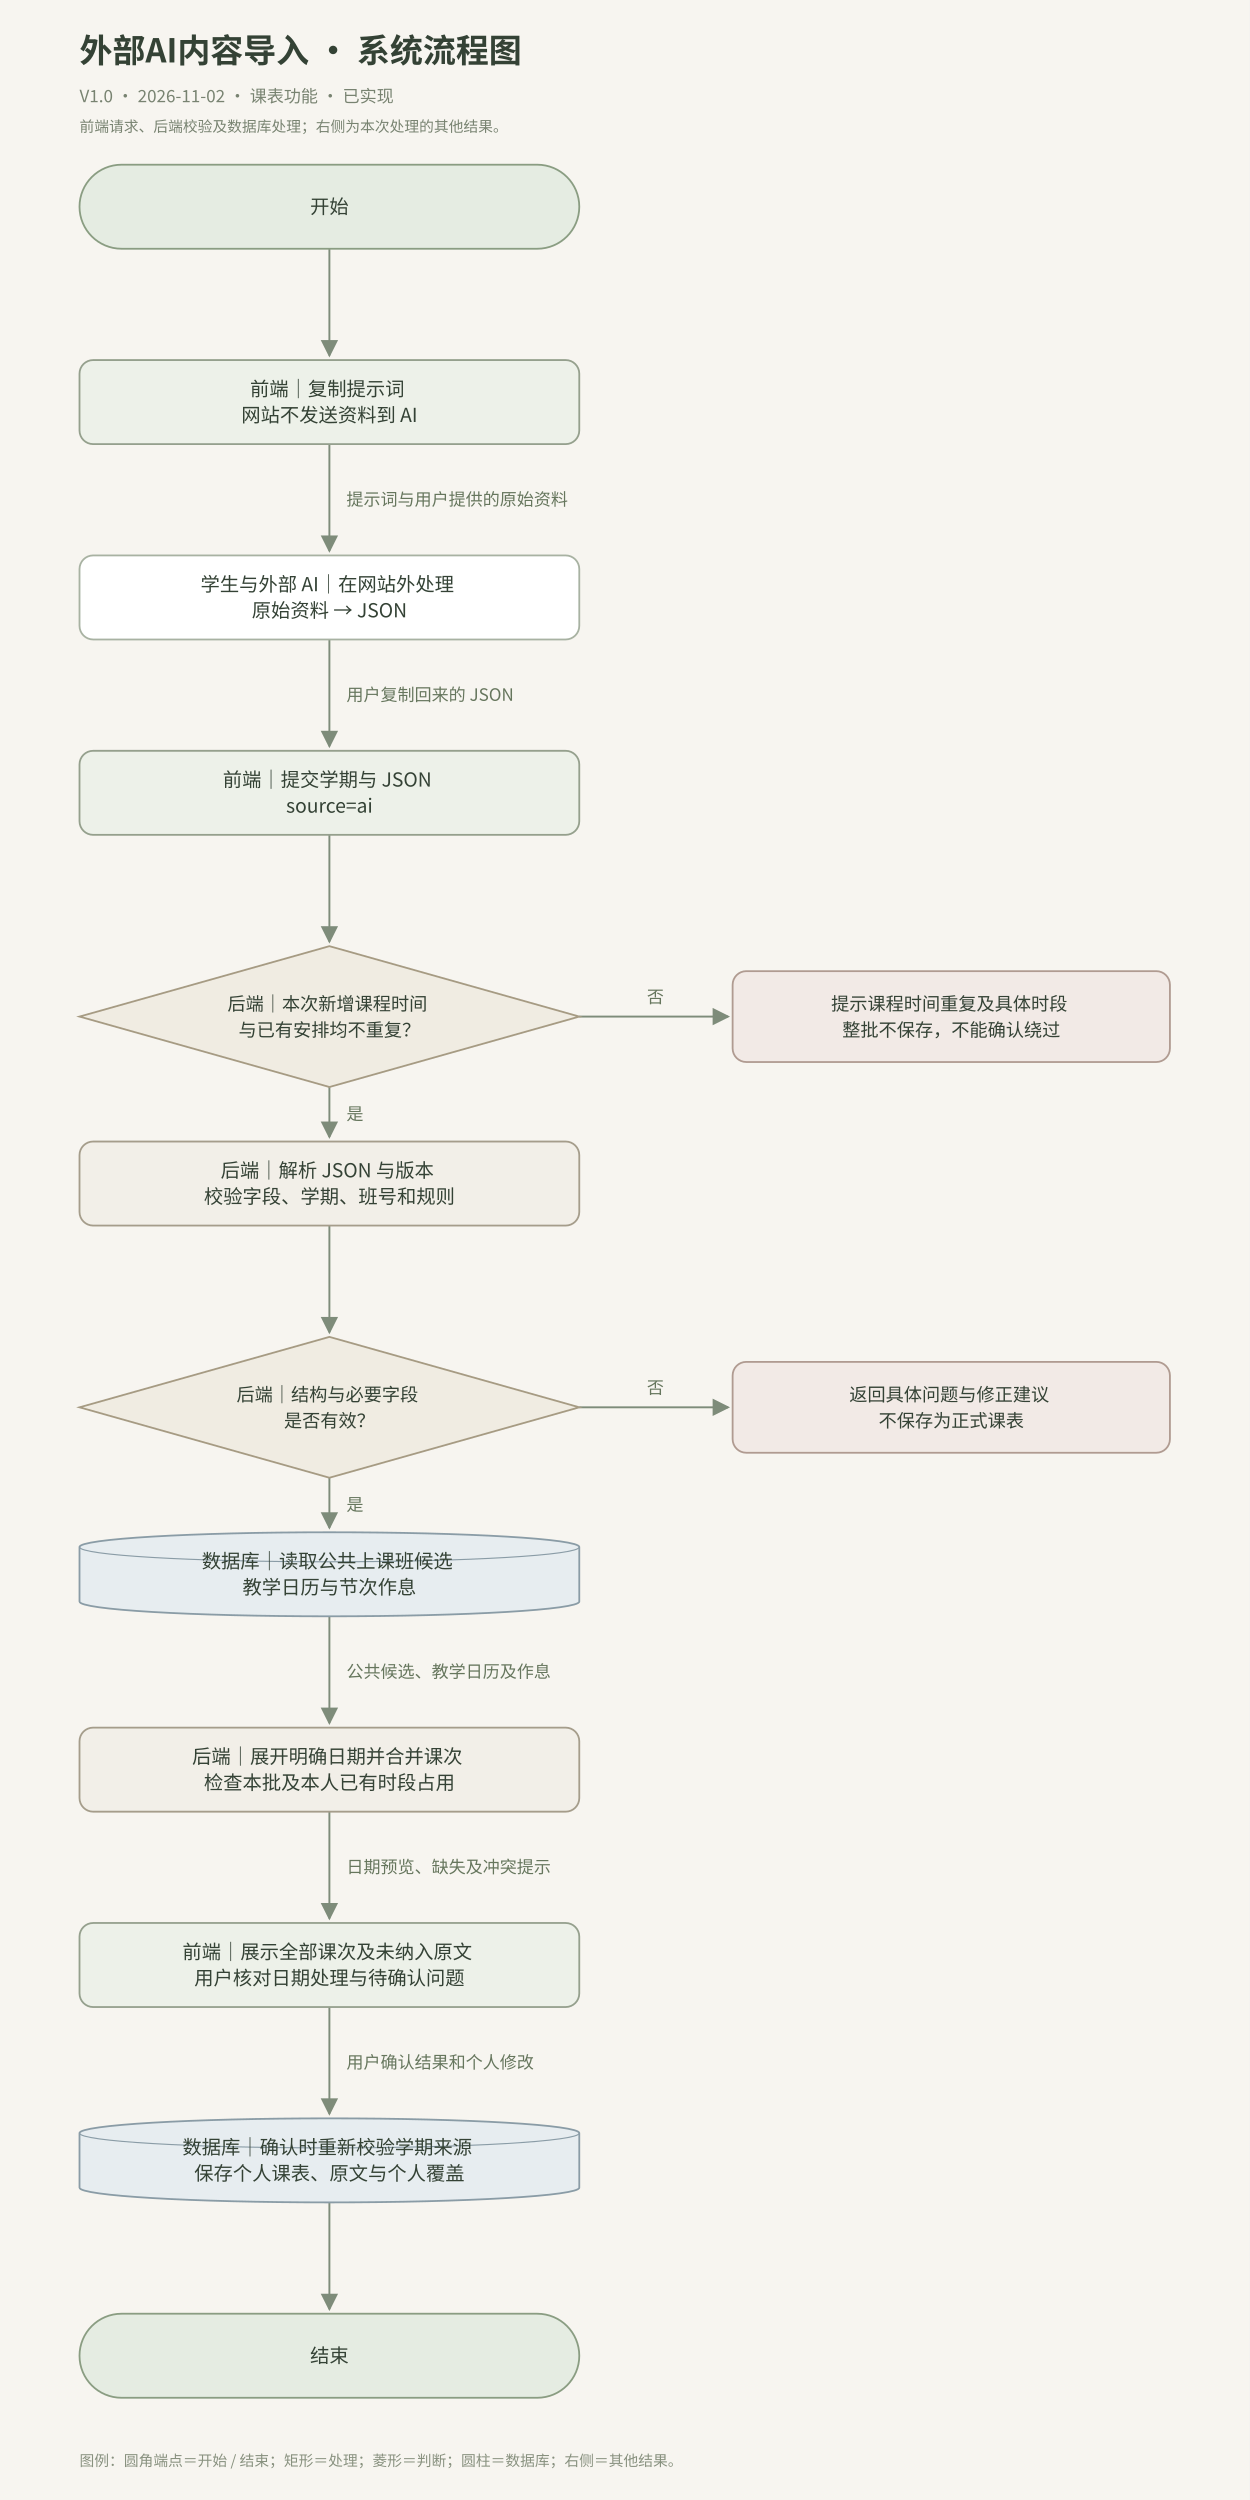
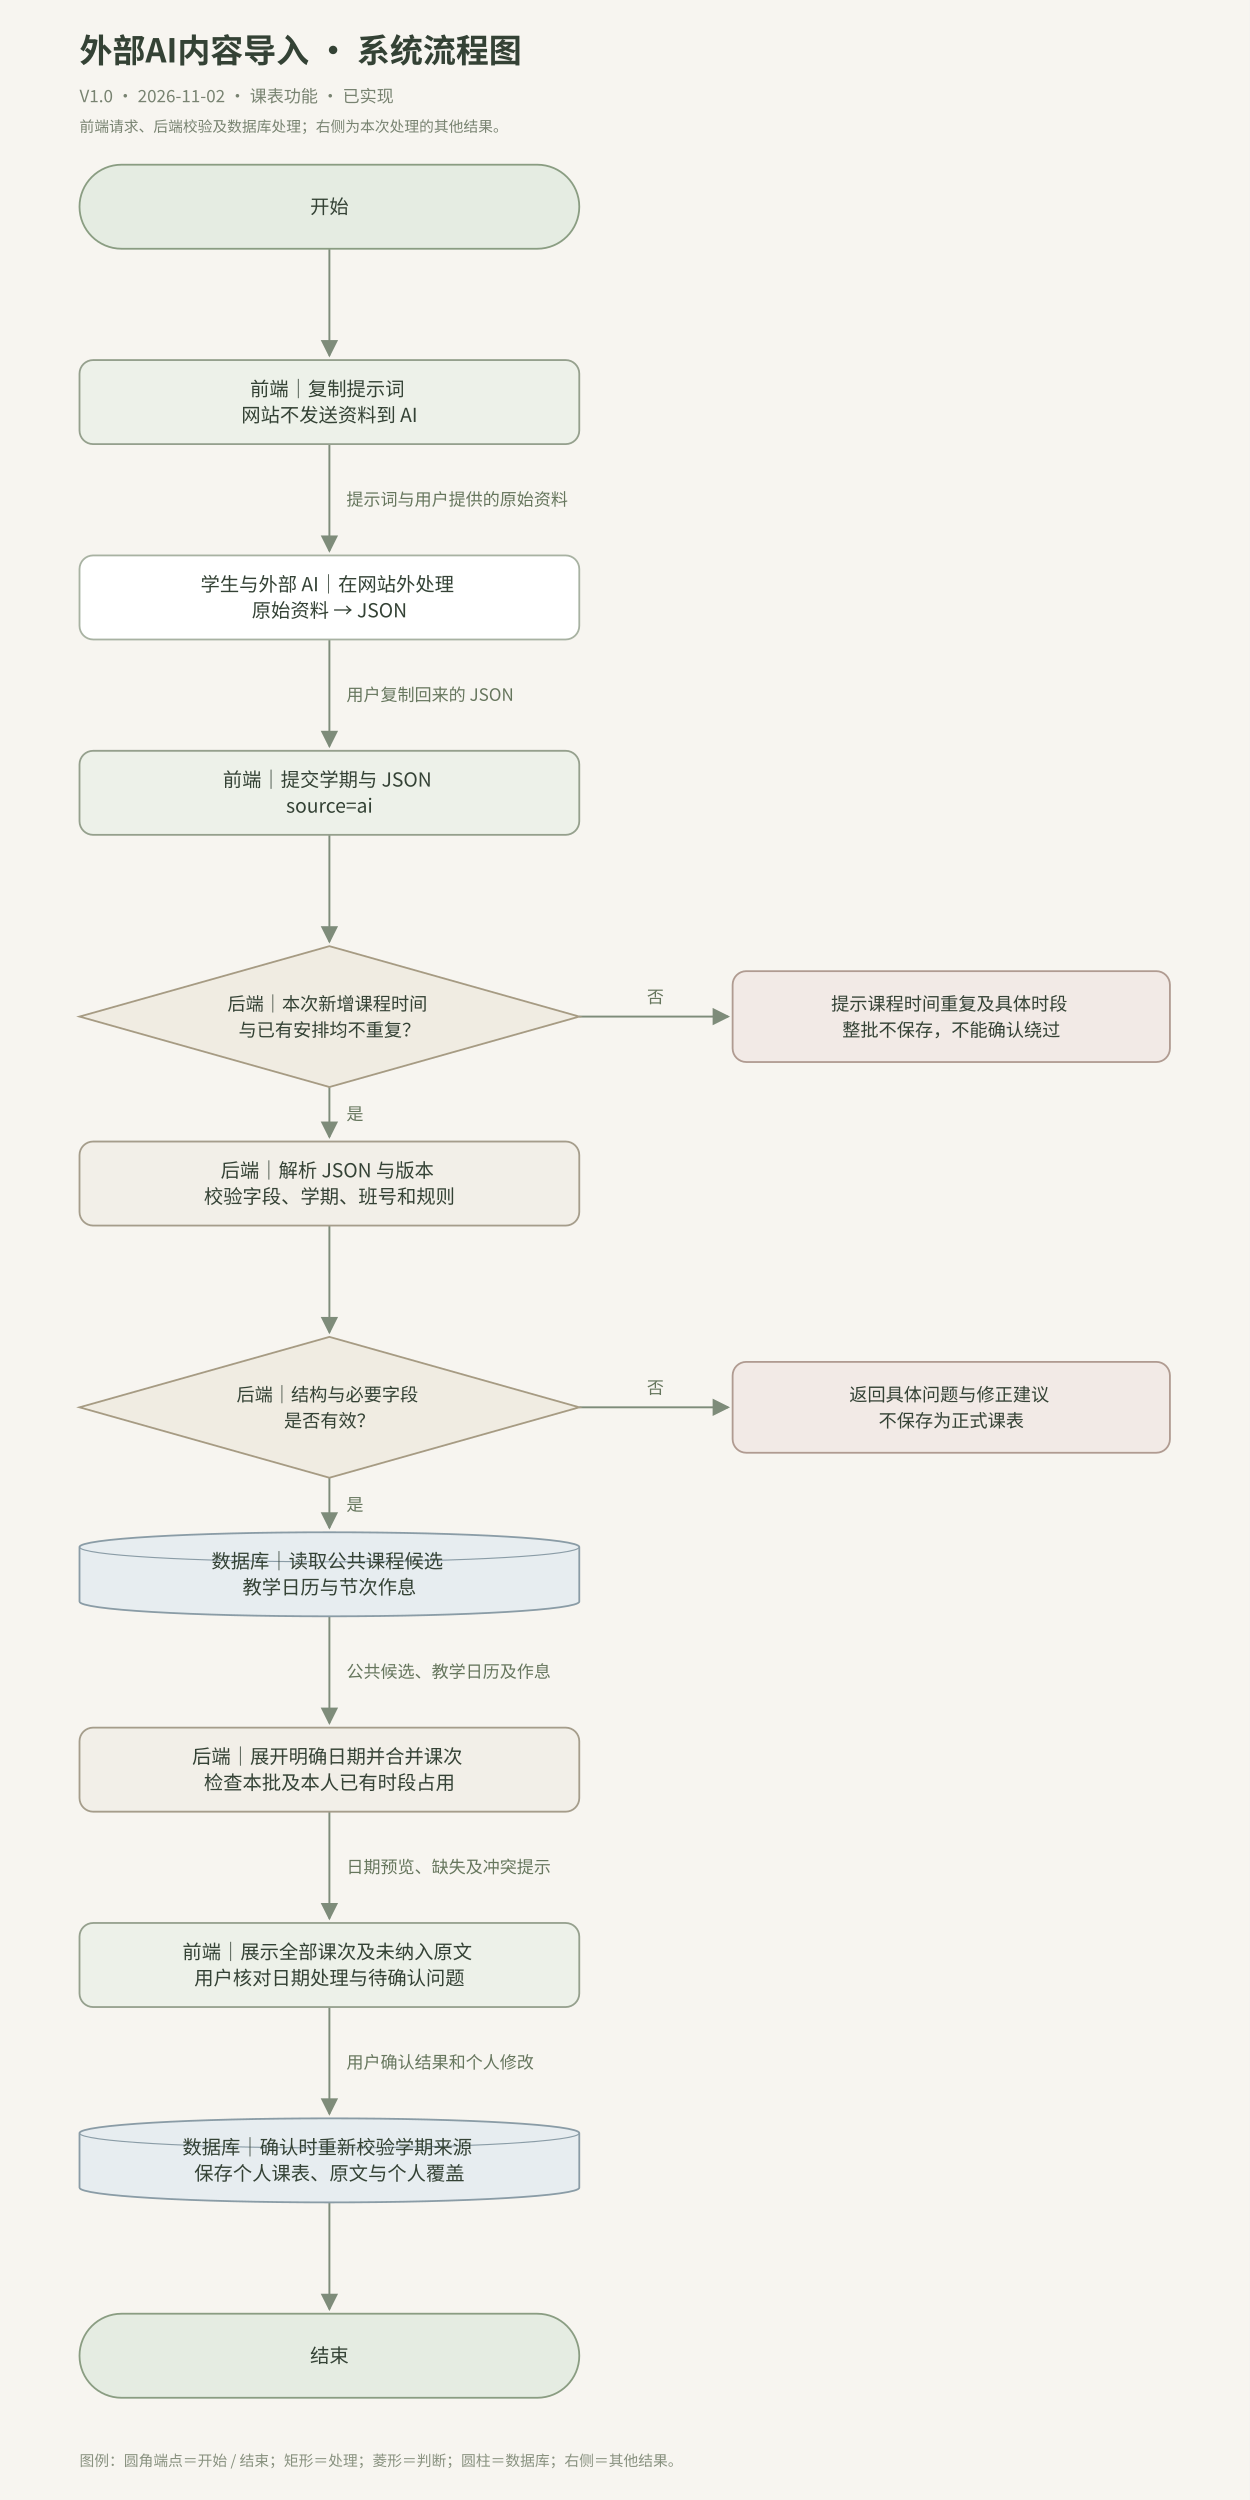
<svg xmlns="http://www.w3.org/2000/svg" width="1100" height="2201" viewBox="0 0 1100 2201" role="img" aria-labelledby="title desc">
  <defs>
    <marker id="arrow" markerWidth="9" markerHeight="9" refX="8" refY="4.5" orient="auto" markerUnits="strokeWidth">
      <path d="M0 0 L9 4.5 L0 9 Z" fill="#7E8C7A" />
    </marker>
  </defs>
  <rect width="1100" height="2201" fill="#F7F5F0" />
  <g font-family="'Microsoft YaHei','PingFang SC','Noto Sans CJK SC',sans-serif" fill="#344235">
    <text x="70" y="55" font-size="29" font-weight="700">外部AI内容导入 · 系统流程图</text>
    <text x="70" y="90" font-size="15" fill="#788371">V1.0 · 2026-11-02 · 课表功能 · 已实现</text>
    <text x="70" y="116" font-size="13" fill="#788371">前端请求、后端校验及数据库处理；右侧为本次处理的其他结果。</text>
    <path d="M290.0 219 L290.0 313" stroke="#7E8C7A" stroke-width="1.7" fill="none" marker-end="url(#arrow)" />
    <path d="M290.0 391 L290.0 485" stroke="#7E8C7A" stroke-width="1.7" fill="none" marker-end="url(#arrow)" />
    <text x="305.0" y="445.0" font-size="15" fill="#66765D">提示词与用户提供的原始资料</text>
    <path d="M290.0 563 L290.0 657" stroke="#7E8C7A" stroke-width="1.7" fill="none" marker-end="url(#arrow)" />
    <text x="305.0" y="617.0" font-size="15" fill="#66765D">用户复制回来的 JSON</text>
    <path d="M290.0 735 L290.0 829" stroke="#7E8C7A" stroke-width="1.7" fill="none" marker-end="url(#arrow)" />
    <path d="M510 895.0 L641 895.0" stroke="#7E8C7A" stroke-width="1.7" fill="none" marker-end="url(#arrow)" />
    <text x="569.5" y="883.0" font-size="15" fill="#66765D">否</text>
    <path d="M290.0 957 L290.0 1001" stroke="#7E8C7A" stroke-width="1.7" fill="none" marker-end="url(#arrow)" />
    <text x="305.0" y="986.0" font-size="15" fill="#66765D">是</text>
    <path d="M290.0 1079 L290.0 1173" stroke="#7E8C7A" stroke-width="1.7" fill="none" marker-end="url(#arrow)" />
    <path d="M510 1239.0 L641 1239.0" stroke="#7E8C7A" stroke-width="1.7" fill="none" marker-end="url(#arrow)" />
    <text x="569.5" y="1227.0" font-size="15" fill="#66765D">否</text>
    <path d="M290.0 1301 L290.0 1345" stroke="#7E8C7A" stroke-width="1.7" fill="none" marker-end="url(#arrow)" />
    <text x="305.0" y="1330.0" font-size="15" fill="#66765D">是</text>
    <path d="M290.0 1423 L290.0 1517" stroke="#7E8C7A" stroke-width="1.7" fill="none" marker-end="url(#arrow)" />
    <text x="305.0" y="1477.0" font-size="15" fill="#66765D">公共候选、教学日历及作息</text>
    <path d="M290.0 1595 L290.0 1689" stroke="#7E8C7A" stroke-width="1.7" fill="none" marker-end="url(#arrow)" />
    <text x="305.0" y="1649.0" font-size="15" fill="#66765D">日期预览、缺失及冲突提示</text>
    <path d="M290.0 1767 L290.0 1861" stroke="#7E8C7A" stroke-width="1.7" fill="none" marker-end="url(#arrow)" />
    <text x="305.0" y="1821.0" font-size="15" fill="#66765D">用户确认结果和个人修改</text>
    <path d="M290.0 1939 L290.0 2033" stroke="#7E8C7A" stroke-width="1.7" fill="none" marker-end="url(#arrow)" />
    <rect x="70" y="145" width="440" height="74" rx="37.0" fill="#E5ECE2" stroke="#8A9D82" stroke-width="1.6" />
    <text text-anchor="middle" font-size="17">
      <tspan x="290.0" y="188.0">开始</tspan>
    </text>
    <rect x="70" y="317" width="440" height="74" rx="12" fill="#EDF1E9" stroke="#95A08D" stroke-width="1.6" />
    <text text-anchor="middle" font-size="17">
      <tspan x="290.0" y="348.5">前端｜复制提示词</tspan>
      <tspan x="290.0" y="371.5">网站不发送资料到 AI</tspan>
    </text>
    <rect x="70" y="489" width="440" height="74" rx="12" fill="#FFFFFF" stroke="#A8B2A2" stroke-width="1.6" />
    <text text-anchor="middle" font-size="17">
      <tspan x="290.0" y="520.5">学生与外部 AI｜在网站外处理</tspan>
      <tspan x="290.0" y="543.5">原始资料 → JSON</tspan>
    </text>
    <rect x="70" y="661" width="440" height="74" rx="12" fill="#EDF1E9" stroke="#95A08D" stroke-width="1.6" />
    <text text-anchor="middle" font-size="17">
      <tspan x="290.0" y="692.5">前端｜提交学期与 JSON</tspan>
      <tspan x="290.0" y="715.5">source=ai</tspan>
    </text>
    <polygon points="290.0,833 510,895.0 290.0,957 70,895.0" fill="#F0ECE2" stroke="#A69B83" stroke-width="1.6" />
    <text text-anchor="middle" font-size="16">
      <tspan x="290.0" y="889.5">后端｜本次新增课程时间</tspan>
      <tspan x="290.0" y="912.5">与已有安排均不重复？</tspan>
    </text>
    <rect x="645" y="855.0" width="385" height="80" rx="12" fill="#F2EAE6" stroke="#B09B91" stroke-width="1.6" />
    <text text-anchor="middle" font-size="16">
      <tspan x="837.5" y="889.5">提示课程时间重复及具体时段</tspan>
      <tspan x="837.5" y="912.5">整批不保存，不能确认绕过</tspan>
    </text>
    <rect x="70" y="1005" width="440" height="74" rx="12" fill="#F2EFE8" stroke="#A59D8B" stroke-width="1.6" />
    <text text-anchor="middle" font-size="17">
      <tspan x="290.0" y="1036.5">后端｜解析 JSON 与版本</tspan>
      <tspan x="290.0" y="1059.5">校验字段、学期、班号和规则</tspan>
    </text>
    <polygon points="290.0,1177 510,1239.0 290.0,1301 70,1239.0" fill="#F0ECE2" stroke="#A69B83" stroke-width="1.6" />
    <text text-anchor="middle" font-size="16">
      <tspan x="290.0" y="1233.5">后端｜结构与必要字段</tspan>
      <tspan x="290.0" y="1256.5">是否有效？</tspan>
    </text>
    <rect x="645" y="1199.0" width="385" height="80" rx="12" fill="#F2EAE6" stroke="#B09B91" stroke-width="1.6" />
    <text text-anchor="middle" font-size="16">
      <tspan x="837.5" y="1233.5">返回具体问题与修正建议</tspan>
      <tspan x="837.5" y="1256.5">不保存为正式课表</tspan>
    </text>
    <path d="M70 1362 A220.0 13 0 0 1 510 1362 L510 1410 A220.0 13 0 0 1 70 1410 Z" fill="#E7EDF0" stroke="#8A9CA6" stroke-width="1.6" />
    <path d="M70 1362 A220.0 13 0 0 0 510 1362" stroke="#8A9CA6" fill="none" />
    <text text-anchor="middle" font-size="17">
-       <tspan x="290.0" y="1380.5">数据库｜读取公共上课班候选</tspan>
+       <tspan x="290.0" y="1380.5">数据库｜读取公共课程候选</tspan>
      <tspan x="290.0" y="1403.5">教学日历与节次作息</tspan>
    </text>
    <rect x="70" y="1521" width="440" height="74" rx="12" fill="#F2EFE8" stroke="#A59D8B" stroke-width="1.6" />
    <text text-anchor="middle" font-size="17">
      <tspan x="290.0" y="1552.5">后端｜展开明确日期并合并课次</tspan>
      <tspan x="290.0" y="1575.5">检查本批及本人已有时段占用</tspan>
    </text>
    <rect x="70" y="1693" width="440" height="74" rx="12" fill="#EDF1E9" stroke="#95A08D" stroke-width="1.6" />
    <text text-anchor="middle" font-size="17">
      <tspan x="290.0" y="1724.5">前端｜展示全部课次及未纳入原文</tspan>
      <tspan x="290.0" y="1747.5">用户核对日期处理与待确认问题</tspan>
    </text>
    <path d="M70 1878 A220.0 13 0 0 1 510 1878 L510 1926 A220.0 13 0 0 1 70 1926 Z" fill="#E7EDF0" stroke="#8A9CA6" stroke-width="1.6" />
    <path d="M70 1878 A220.0 13 0 0 0 510 1878" stroke="#8A9CA6" fill="none" />
    <text text-anchor="middle" font-size="17">
      <tspan x="290.0" y="1896.5">数据库｜确认时重新校验学期来源</tspan>
      <tspan x="290.0" y="1919.5">保存个人课表、原文与个人覆盖</tspan>
    </text>
    <rect x="70" y="2037" width="440" height="74" rx="37.0" fill="#E5ECE2" stroke="#8A9D82" stroke-width="1.6" />
    <text text-anchor="middle" font-size="17">
      <tspan x="290.0" y="2080.0">结束</tspan>
    </text>
    <text x="70" y="2171" font-size="13" fill="#88917F">图例：圆角端点＝开始 / 结束；矩形＝处理；菱形＝判断；圆柱＝数据库；右侧＝其他结果。</text>
  </g>
</svg>
